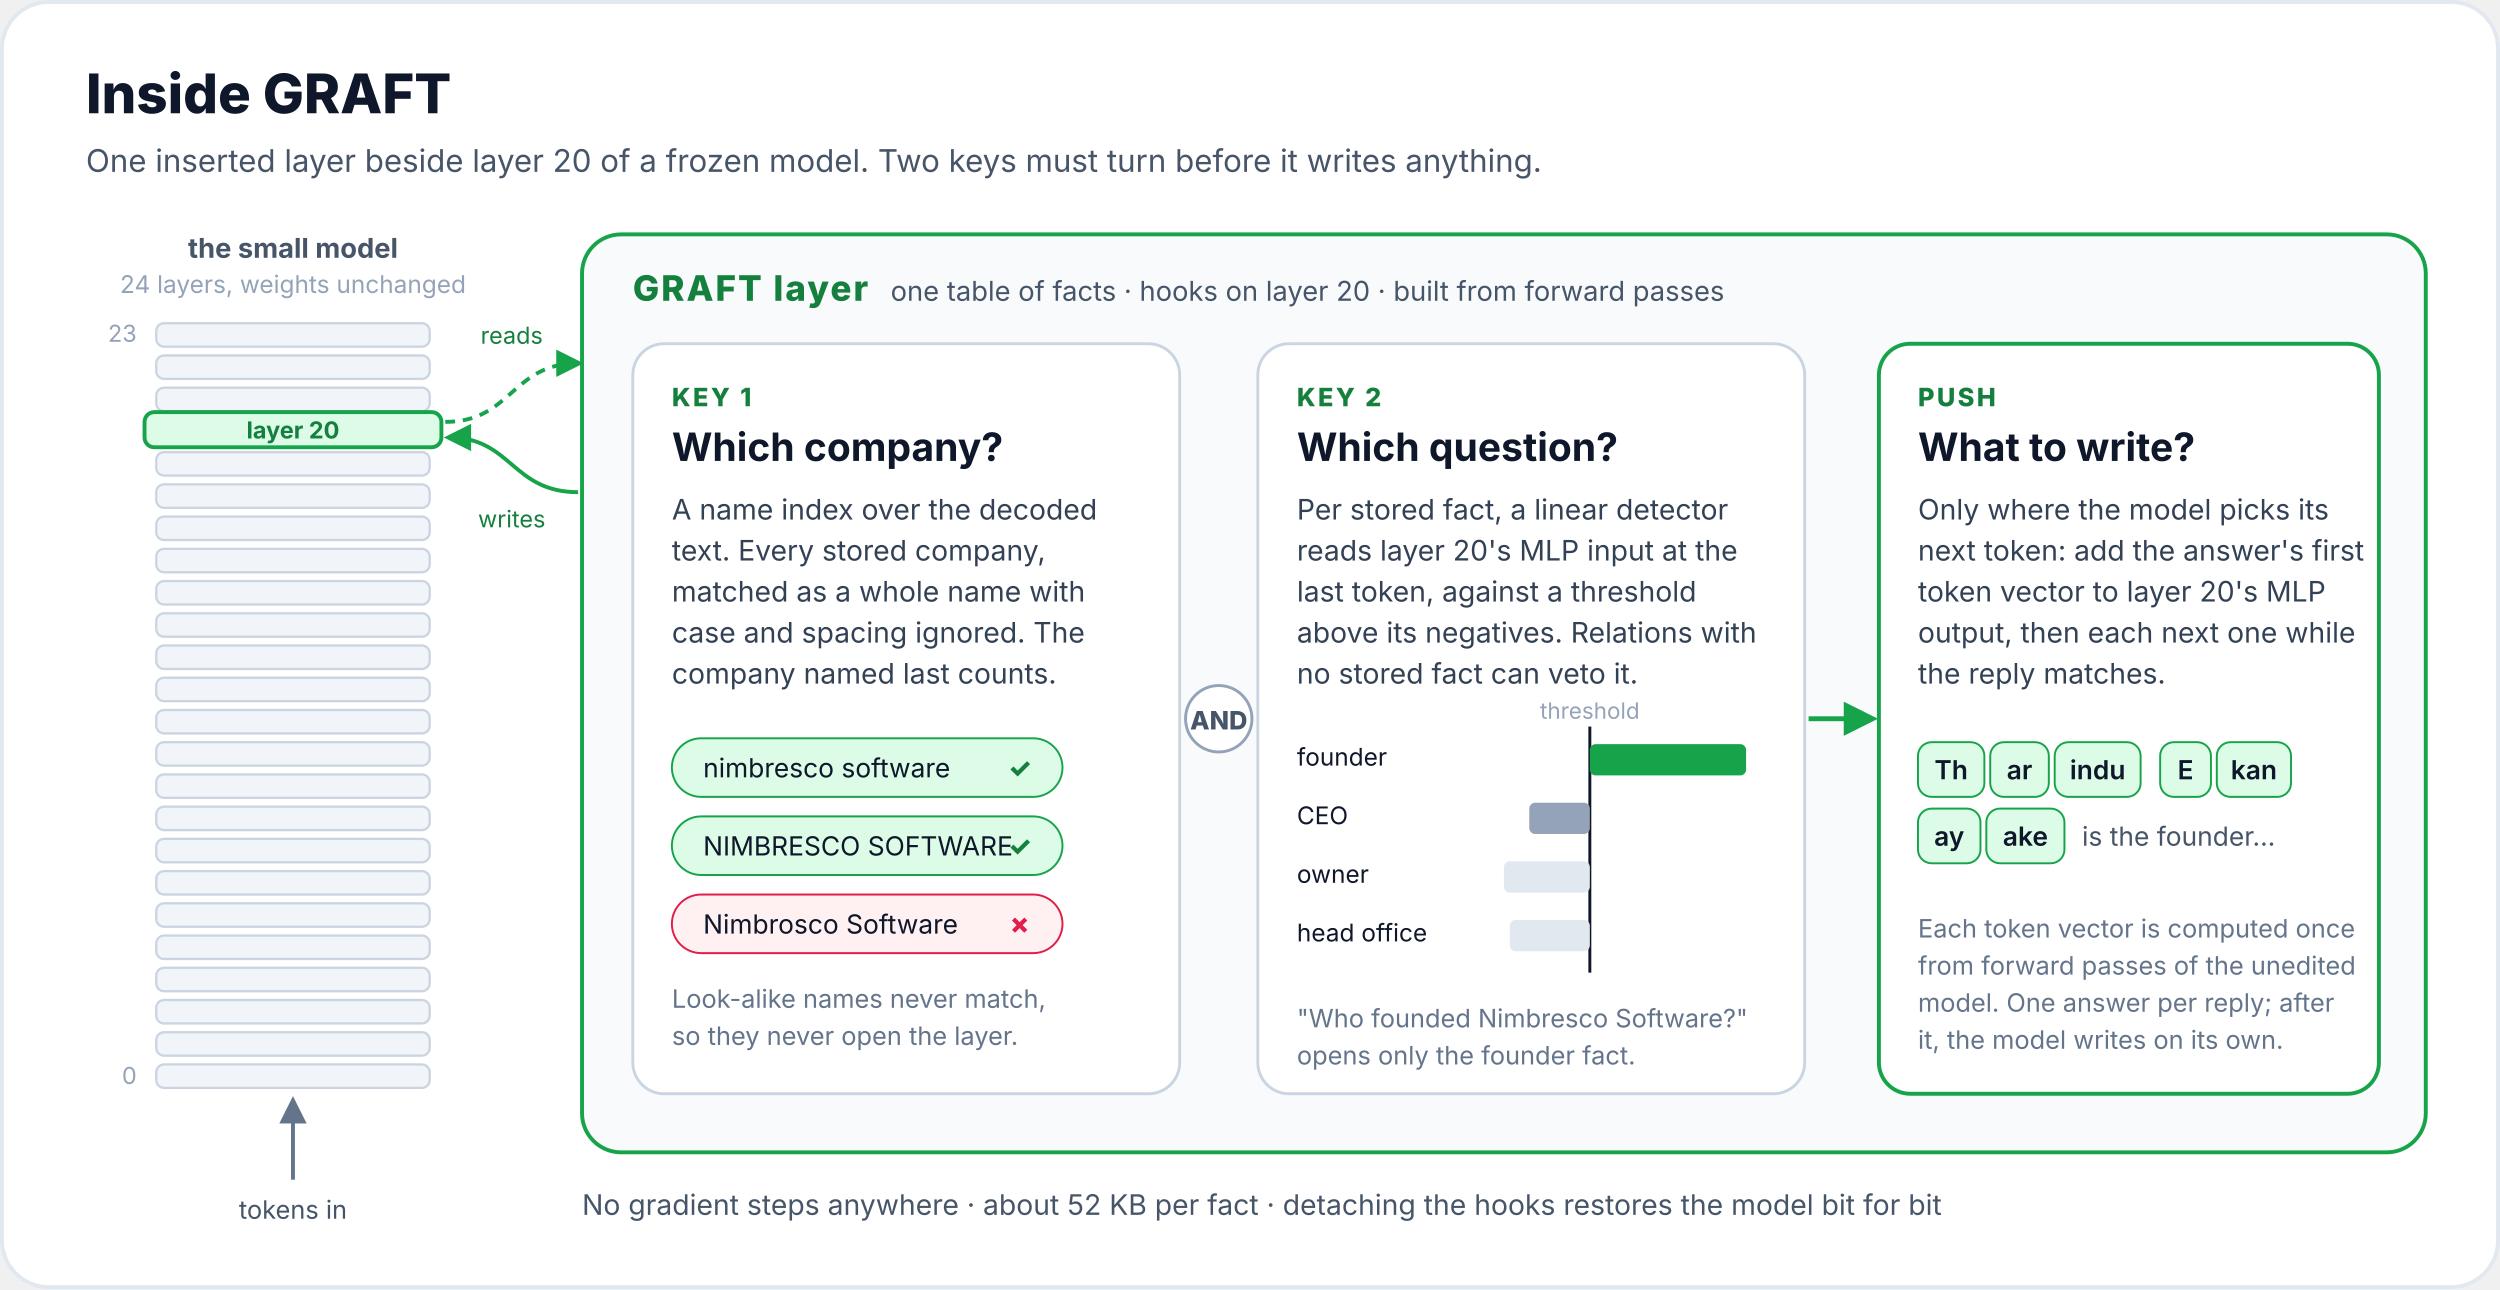
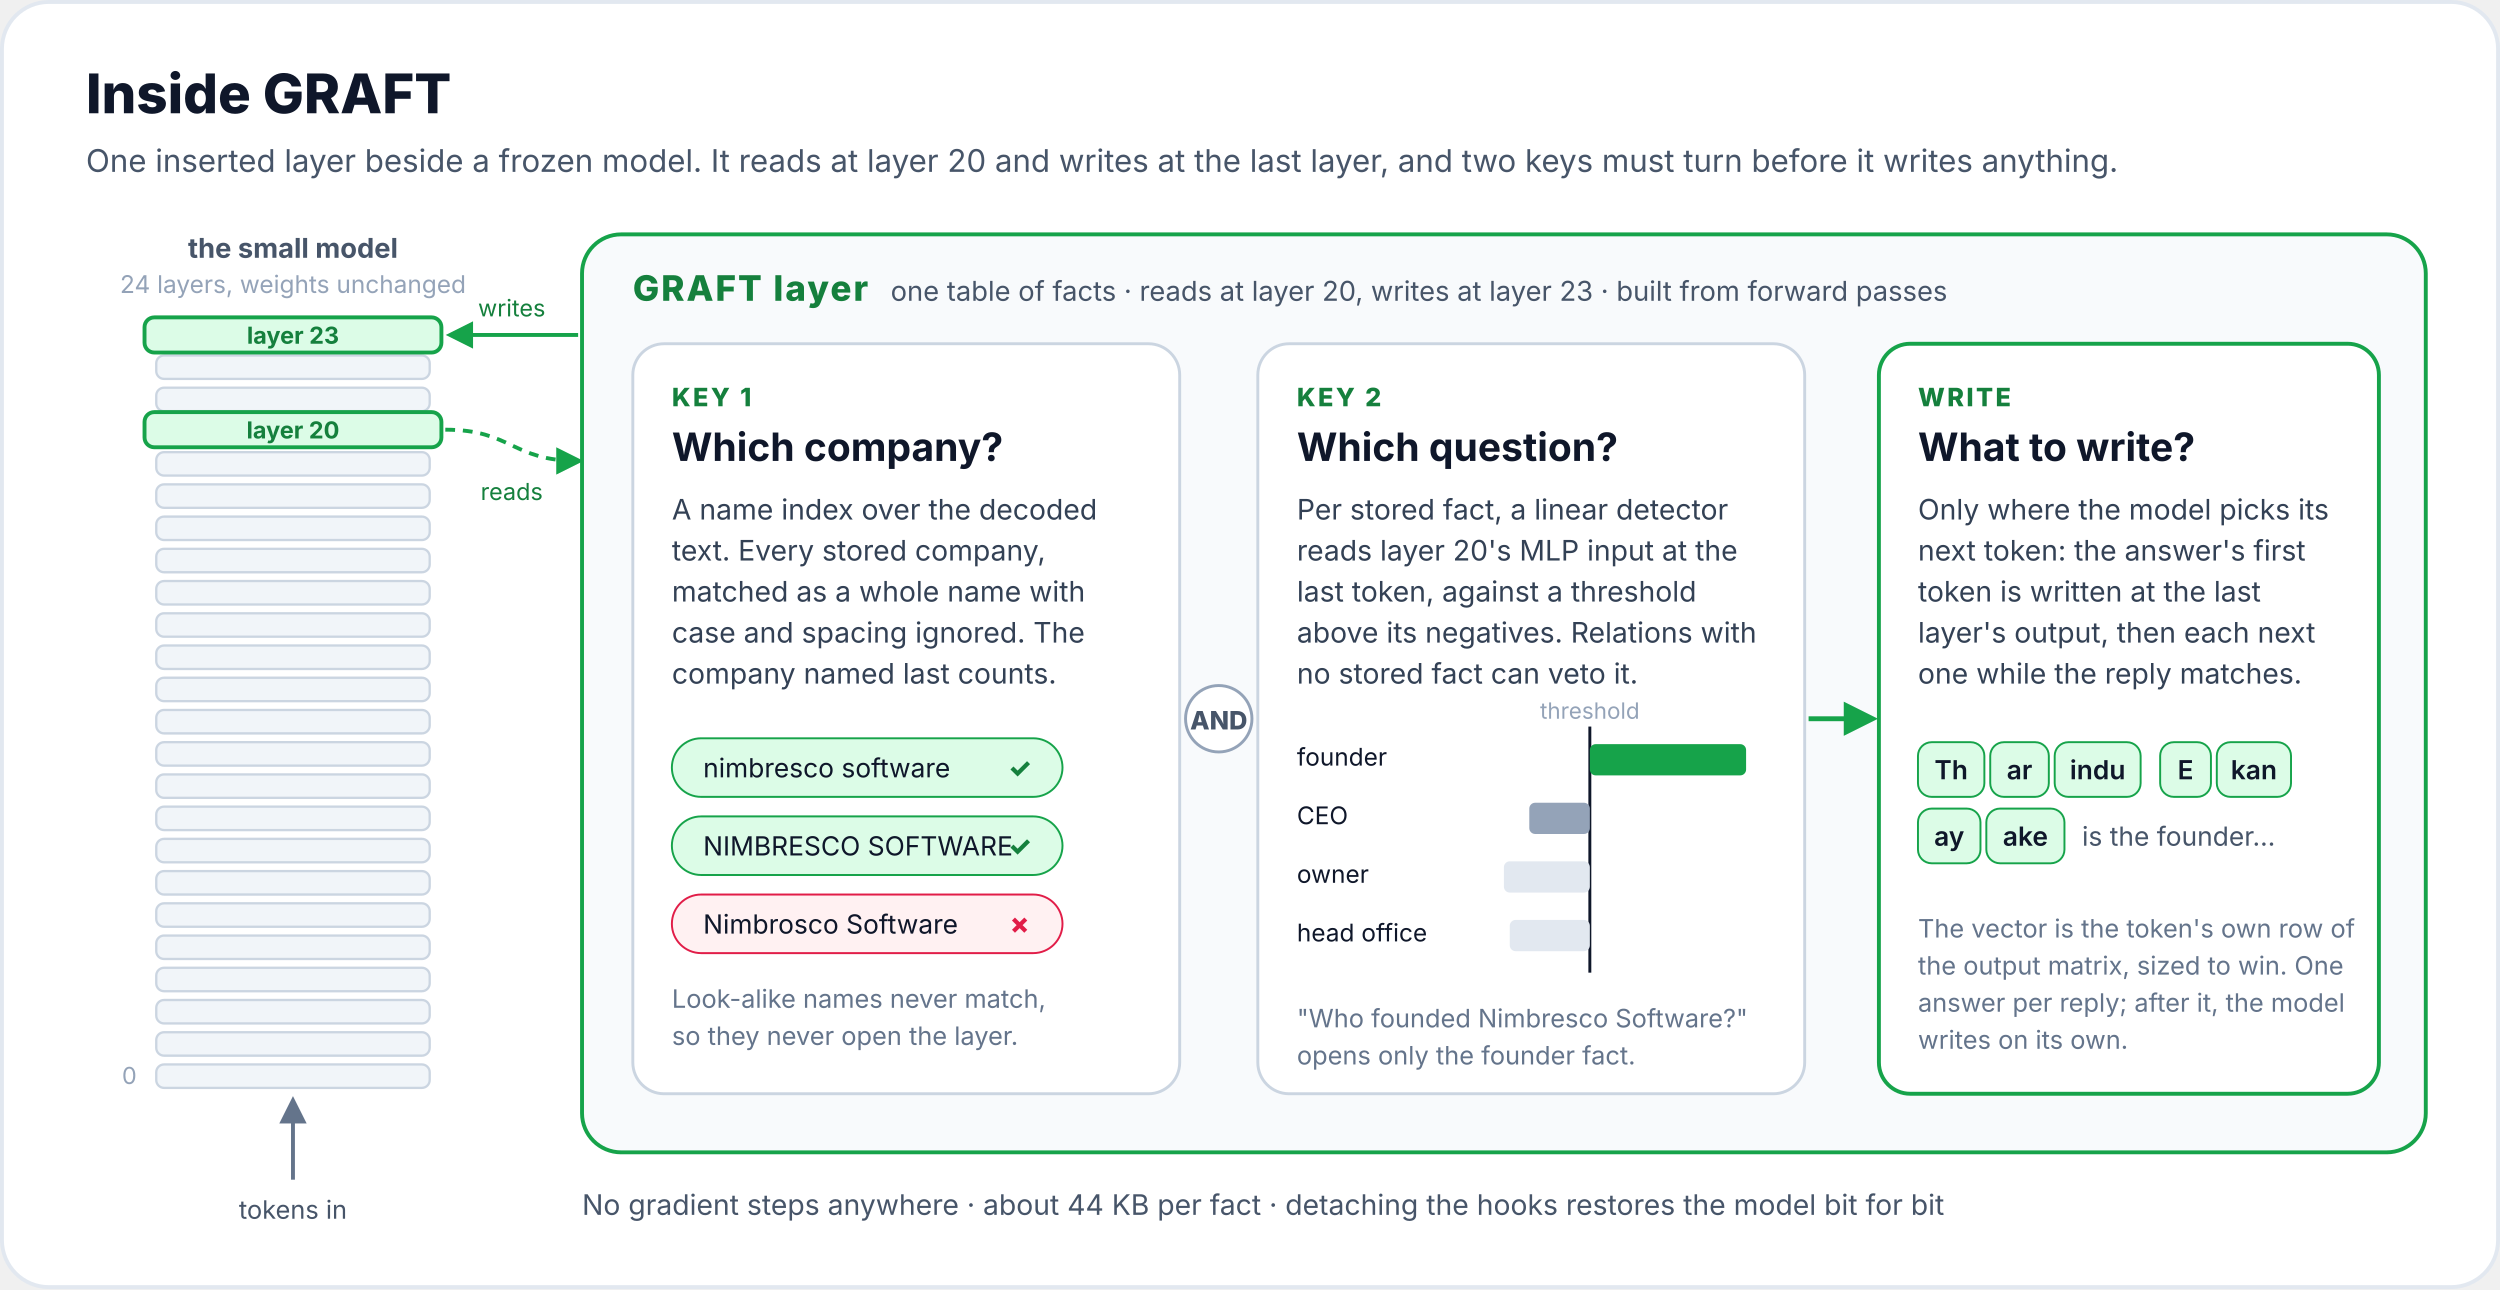
<svg xmlns="http://www.w3.org/2000/svg" width="1280" height="660" viewBox="0 0 1280 660" role="img" aria-labelledby="t d">
  <defs>
    <marker id="a" viewBox="0 0 10 10" refX="8" refY="5" markerWidth="7" markerHeight="7" orient="auto-start-reverse">
      <path d="M0 0 L10 5 L0 10 z" fill="#64748B" />
    </marker>
    <marker id="g" viewBox="0 0 10 10" refX="8" refY="5" markerWidth="7" markerHeight="7" orient="auto-start-reverse">
      <path d="M0 0 L10 5 L0 10 z" fill="#16A34A" />
    </marker>
    <style>
      text { font-family: "Segoe UI", Inter, system-ui, -apple-system, "Helvetica Neue", Arial, sans-serif; }
      .ink { fill: #0F172A; } .muted { fill: #475569; } .faint { fill: #94A3B8; } .green { fill: #15803D; }
      .h { font-size: 13px; font-weight: 800; letter-spacing: 1.2px; }
      .t { font-size: 20px; font-weight: 700; fill: #0F172A; }
      .b { font-size: 14.5px; fill: #334155; }
    </style>
  </defs>
  <rect x="1" y="1" width="1278" height="658" rx="24" fill="#FFFFFF" stroke="#E2E8F0" stroke-width="2" />
  <text x="44" y="58" font-size="28" font-weight="800" class="ink">Inside GRAFT</text>
-   <text x="44" y="88" font-size="16" class="muted">One inserted layer beside layer 20 of a frozen model. Two keys must turn before it writes anything.</text>
+   <text x="44" y="88" font-size="16" class="muted">One inserted layer beside a frozen model. It reads at layer 20 and writes at the last layer, and two keys must turn before it writes anything.</text>
  <text x="150" y="132" text-anchor="middle" font-size="14" font-weight="700" class="muted">the small model</text>
  <text x="150" y="150" text-anchor="middle" font-size="12.5" class="faint">24 layers, weights unchanged</text>
  <g id="stack">
    <g fill="#F1F5F9" stroke="#CBD5E1" stroke-width="1.2">
      <rect x="80" y="545" width="140" height="12" rx="4" />
      <rect x="80" y="528.5" width="140" height="12" rx="4" />
      <rect x="80" y="512" width="140" height="12" rx="4" />
      <rect x="80" y="495.5" width="140" height="12" rx="4" />
      <rect x="80" y="479" width="140" height="12" rx="4" />
      <rect x="80" y="462.5" width="140" height="12" rx="4" />
      <rect x="80" y="446" width="140" height="12" rx="4" />
      <rect x="80" y="429.5" width="140" height="12" rx="4" />
      <rect x="80" y="413" width="140" height="12" rx="4" />
      <rect x="80" y="396.5" width="140" height="12" rx="4" />
      <rect x="80" y="380" width="140" height="12" rx="4" />
      <rect x="80" y="363.5" width="140" height="12" rx="4" />
      <rect x="80" y="347" width="140" height="12" rx="4" />
      <rect x="80" y="330.5" width="140" height="12" rx="4" />
      <rect x="80" y="314" width="140" height="12" rx="4" />
      <rect x="80" y="297.5" width="140" height="12" rx="4" />
      <rect x="80" y="281" width="140" height="12" rx="4" />
      <rect x="80" y="264.5" width="140" height="12" rx="4" />
      <rect x="80" y="248" width="140" height="12" rx="4" />
      <rect x="80" y="231.5" width="140" height="12" rx="4" />
      <rect x="80" y="198.5" width="140" height="12" rx="4" />
      <rect x="80" y="182" width="140" height="12" rx="4" />
      <rect x="80" y="165.5" width="140" height="12" rx="4" />
    </g>
    <rect x="74" y="211" width="152" height="18" rx="5" fill="#DCFCE7" stroke="#16A34A" stroke-width="2" />
    <text x="150" y="224.5" text-anchor="middle" font-size="12" font-weight="700" class="green">layer 20</text>
    <text x="70" y="555" text-anchor="end" font-size="12" class="faint">0</text>
-     <text x="70" y="175" text-anchor="end" font-size="12" class="faint">23</text>
+     <rect x="74" y="162.5" width="152" height="18" rx="5" fill="#DCFCE7" stroke="#16A34A" stroke-width="2" />
+     <text x="150" y="176" text-anchor="middle" font-size="12" font-weight="700" class="green">layer 23</text>
  </g>
  <line x1="150" y1="604" x2="150" y2="564" stroke="#64748B" stroke-width="2" marker-end="url(#a)" />
  <text x="150" y="624" text-anchor="middle" font-size="13" class="muted">tokens in</text>
  <line x1="150" y1="160" x2="150" y2="166" stroke="#64748B" stroke-width="0" />
-   <path d="M228 216 C 262 216, 262 186, 296 186" fill="none" stroke="#16A34A" stroke-width="2" stroke-dasharray="5 4" marker-end="url(#g)" />
-   <path d="M296 252 C 262 252, 262 224, 230 224" fill="none" stroke="#16A34A" stroke-width="2" marker-end="url(#g)" />
-   <text x="262" y="176" text-anchor="middle" font-size="12" class="green">reads</text>
-   <text x="262" y="270" text-anchor="middle" font-size="12" class="green">writes</text>
+   <path d="M228 220 C 262 220, 262 236, 296 236" fill="none" stroke="#16A34A" stroke-width="2" stroke-dasharray="5 4" marker-end="url(#g)" />
+   <path d="M296 171.5 L 231 171.5" fill="none" stroke="#16A34A" stroke-width="2" marker-end="url(#g)" />
+   <text x="262" y="256" text-anchor="middle" font-size="12" class="green">reads</text>
+   <text x="262" y="162" text-anchor="middle" font-size="12" class="green">writes</text>
  <rect x="298" y="120" width="944" height="470" rx="20" fill="#F8FAFC" stroke="#16A34A" stroke-width="2" />
  <text x="324" y="154" font-size="18" font-weight="800" class="green" letter-spacing="1">GRAFT layer</text>
-   <text x="456" y="154" font-size="14" class="muted">one table of facts · hooks on layer 20 · built from forward passes</text>
+   <text x="456" y="154" font-size="14" class="muted">one table of facts · reads at layer 20, writes at layer 23 · built from forward passes</text>
  <rect x="324" y="176" width="280" height="384" rx="16" fill="#FFFFFF" stroke="#CBD5E1" stroke-width="1.5" />
  <text x="344" y="208" class="h green">KEY 1</text>
  <text x="344" y="236" class="t">Which company?</text>
  <text class="b">
    <tspan x="344" y="266">A name index over the decoded</tspan>
    <tspan x="344" y="287">text. Every stored company,</tspan>
    <tspan x="344" y="308">matched as a whole name with</tspan>
    <tspan x="344" y="329">case and spacing ignored. The</tspan>
    <tspan x="344" y="350">company named last counts.</tspan>
  </text>
  <g font-size="13.5">
    <rect x="344" y="378" width="200" height="30" rx="15" fill="#DCFCE7" stroke="#16A34A" />
    <text x="360" y="398" class="ink">nimbresco software</text>
    <text x="528" y="398" text-anchor="end" font-weight="800" class="green">✓</text>
    <rect x="344" y="418" width="200" height="30" rx="15" fill="#DCFCE7" stroke="#16A34A" />
    <text x="360" y="438" class="ink">NIMBRESCO SOFTWARE</text>
    <text x="528" y="438" text-anchor="end" font-weight="800" class="green">✓</text>
    <rect x="344" y="458" width="200" height="30" rx="15" fill="#FFF1F2" stroke="#E11D48" />
    <text x="360" y="478" class="ink">Nimbrosco Software</text>
    <text x="528" y="478" text-anchor="end" font-weight="800" fill="#E11D48">✗</text>
  </g>
  <text class="b">
    <tspan x="344" y="516" font-size="13" fill="#64748B">Look-alike names never match,</tspan>
    <tspan x="344" y="535" font-size="13" fill="#64748B">so they never open the layer.</tspan>
  </text>
  <circle cx="624" cy="368" r="17" fill="#FFFFFF" stroke="#94A3B8" stroke-width="1.5" />
  <text x="624" y="373.5" text-anchor="middle" font-size="13" font-weight="800" class="muted">AND</text>
  <rect x="644" y="176" width="280" height="384" rx="16" fill="#FFFFFF" stroke="#CBD5E1" stroke-width="1.5" />
  <text x="664" y="208" class="h green">KEY 2</text>
  <text x="664" y="236" class="t">Which question?</text>
  <text class="b">
    <tspan x="664" y="266">Per stored fact, a linear detector</tspan>
    <tspan x="664" y="287">reads layer 20's MLP input at the</tspan>
    <tspan x="664" y="308">last token, against a threshold</tspan>
    <tspan x="664" y="329">above its negatives. Relations with</tspan>
    <tspan x="664" y="350">no stored fact can veto it.</tspan>
  </text>
  <g font-size="12.5">
    <line x1="814" y1="372" x2="814" y2="498" stroke="#0F172A" stroke-width="1.5" />
    <text x="814" y="368" text-anchor="middle" font-size="11.5" class="faint">threshold</text>
    <text x="664" y="392" class="ink">founder</text>
    <rect x="814" y="381" width="80" height="16" rx="3" fill="#16A34A" />
    <text x="664" y="422" class="ink">CEO</text>
    <rect x="783" y="411" width="31" height="16" rx="3" fill="#94A3B8" />
    <text x="664" y="452" class="ink">owner</text>
    <rect x="770" y="441" width="44" height="16" rx="3" fill="#E2E8F0" />
    <text x="664" y="482" class="ink">head office</text>
    <rect x="773" y="471" width="41" height="16" rx="3" fill="#E2E8F0" />
  </g>
  <text class="b">
    <tspan x="664" y="526" font-size="13" fill="#64748B">"Who founded Nimbresco Software?"</tspan>
    <tspan x="664" y="545" font-size="13" fill="#64748B">opens only the founder fact.</tspan>
  </text>
  <line x1="926" y1="368" x2="958" y2="368" stroke="#16A34A" stroke-width="2.5" marker-end="url(#g)" />
  <rect x="962" y="176" width="256" height="384" rx="16" fill="#FFFFFF" stroke="#16A34A" stroke-width="2" />
-   <text x="982" y="208" class="h green">PUSH</text>
+   <text x="982" y="208" class="h green">WRITE</text>
  <text x="982" y="236" class="t">What to write?</text>
  <text class="b">
    <tspan x="982" y="266">Only where the model picks its</tspan>
-     <tspan x="982" y="287">next token: add the answer's first</tspan>
-     <tspan x="982" y="308">token vector to layer 20's MLP</tspan>
-     <tspan x="982" y="329">output, then each next one while</tspan>
-     <tspan x="982" y="350">the reply matches.</tspan>
+     <tspan x="982" y="287">next token: the answer's first</tspan>
+     <tspan x="982" y="308">token is written at the last</tspan>
+     <tspan x="982" y="329">layer's output, then each next</tspan>
+     <tspan x="982" y="350">one while the reply matches.</tspan>
  </text>
  <g font-size="13.5" font-weight="600">
    <rect x="982" y="380" width="34" height="28" rx="7" fill="#DCFCE7" stroke="#16A34A" />
    <text x="999" y="399" text-anchor="middle" class="ink">Th</text>
    <rect x="1019" y="380" width="30" height="28" rx="7" fill="#DCFCE7" stroke="#16A34A" />
    <text x="1034" y="399" text-anchor="middle" class="ink">ar</text>
    <rect x="1052" y="380" width="44" height="28" rx="7" fill="#DCFCE7" stroke="#16A34A" />
    <text x="1074" y="399" text-anchor="middle" class="ink">indu</text>
    <rect x="1106" y="380" width="26" height="28" rx="7" fill="#DCFCE7" stroke="#16A34A" />
    <text x="1119" y="399" text-anchor="middle" class="ink">E</text>
    <rect x="1135" y="380" width="38" height="28" rx="7" fill="#DCFCE7" stroke="#16A34A" />
    <text x="1154" y="399" text-anchor="middle" class="ink">kan</text>
    <rect x="982" y="414" width="32" height="28" rx="7" fill="#DCFCE7" stroke="#16A34A" />
    <text x="998" y="433" text-anchor="middle" class="ink">ay</text>
    <rect x="1017" y="414" width="40" height="28" rx="7" fill="#DCFCE7" stroke="#16A34A" />
    <text x="1037" y="433" text-anchor="middle" class="ink">ake</text>
    <text x="1066" y="433" font-weight="400" class="muted">is the founder…</text>
  </g>
  <text class="b">
-     <tspan x="982" y="480" font-size="13" fill="#64748B">Each token vector is computed once</tspan>
-     <tspan x="982" y="499" font-size="13" fill="#64748B">from forward passes of the unedited</tspan>
-     <tspan x="982" y="518" font-size="13" fill="#64748B">model. One answer per reply; after</tspan>
-     <tspan x="982" y="537" font-size="13" fill="#64748B">it, the model writes on its own.</tspan>
+     <tspan x="982" y="480" font-size="13" fill="#64748B">The vector is the token's own row of</tspan>
+     <tspan x="982" y="499" font-size="13" fill="#64748B">the output matrix, sized to win. One</tspan>
+     <tspan x="982" y="518" font-size="13" fill="#64748B">answer per reply; after it, the model</tspan>
+     <tspan x="982" y="537" font-size="13" fill="#64748B">writes on its own.</tspan>
  </text>
-   <text x="298" y="622" font-size="14.5" class="muted">No gradient steps anywhere · about 52 KB per fact · detaching the hooks restores the model bit for bit</text>
+   <text x="298" y="622" font-size="14.5" class="muted">No gradient steps anywhere · about 44 KB per fact · detaching the hooks restores the model bit for bit</text>
</svg>
